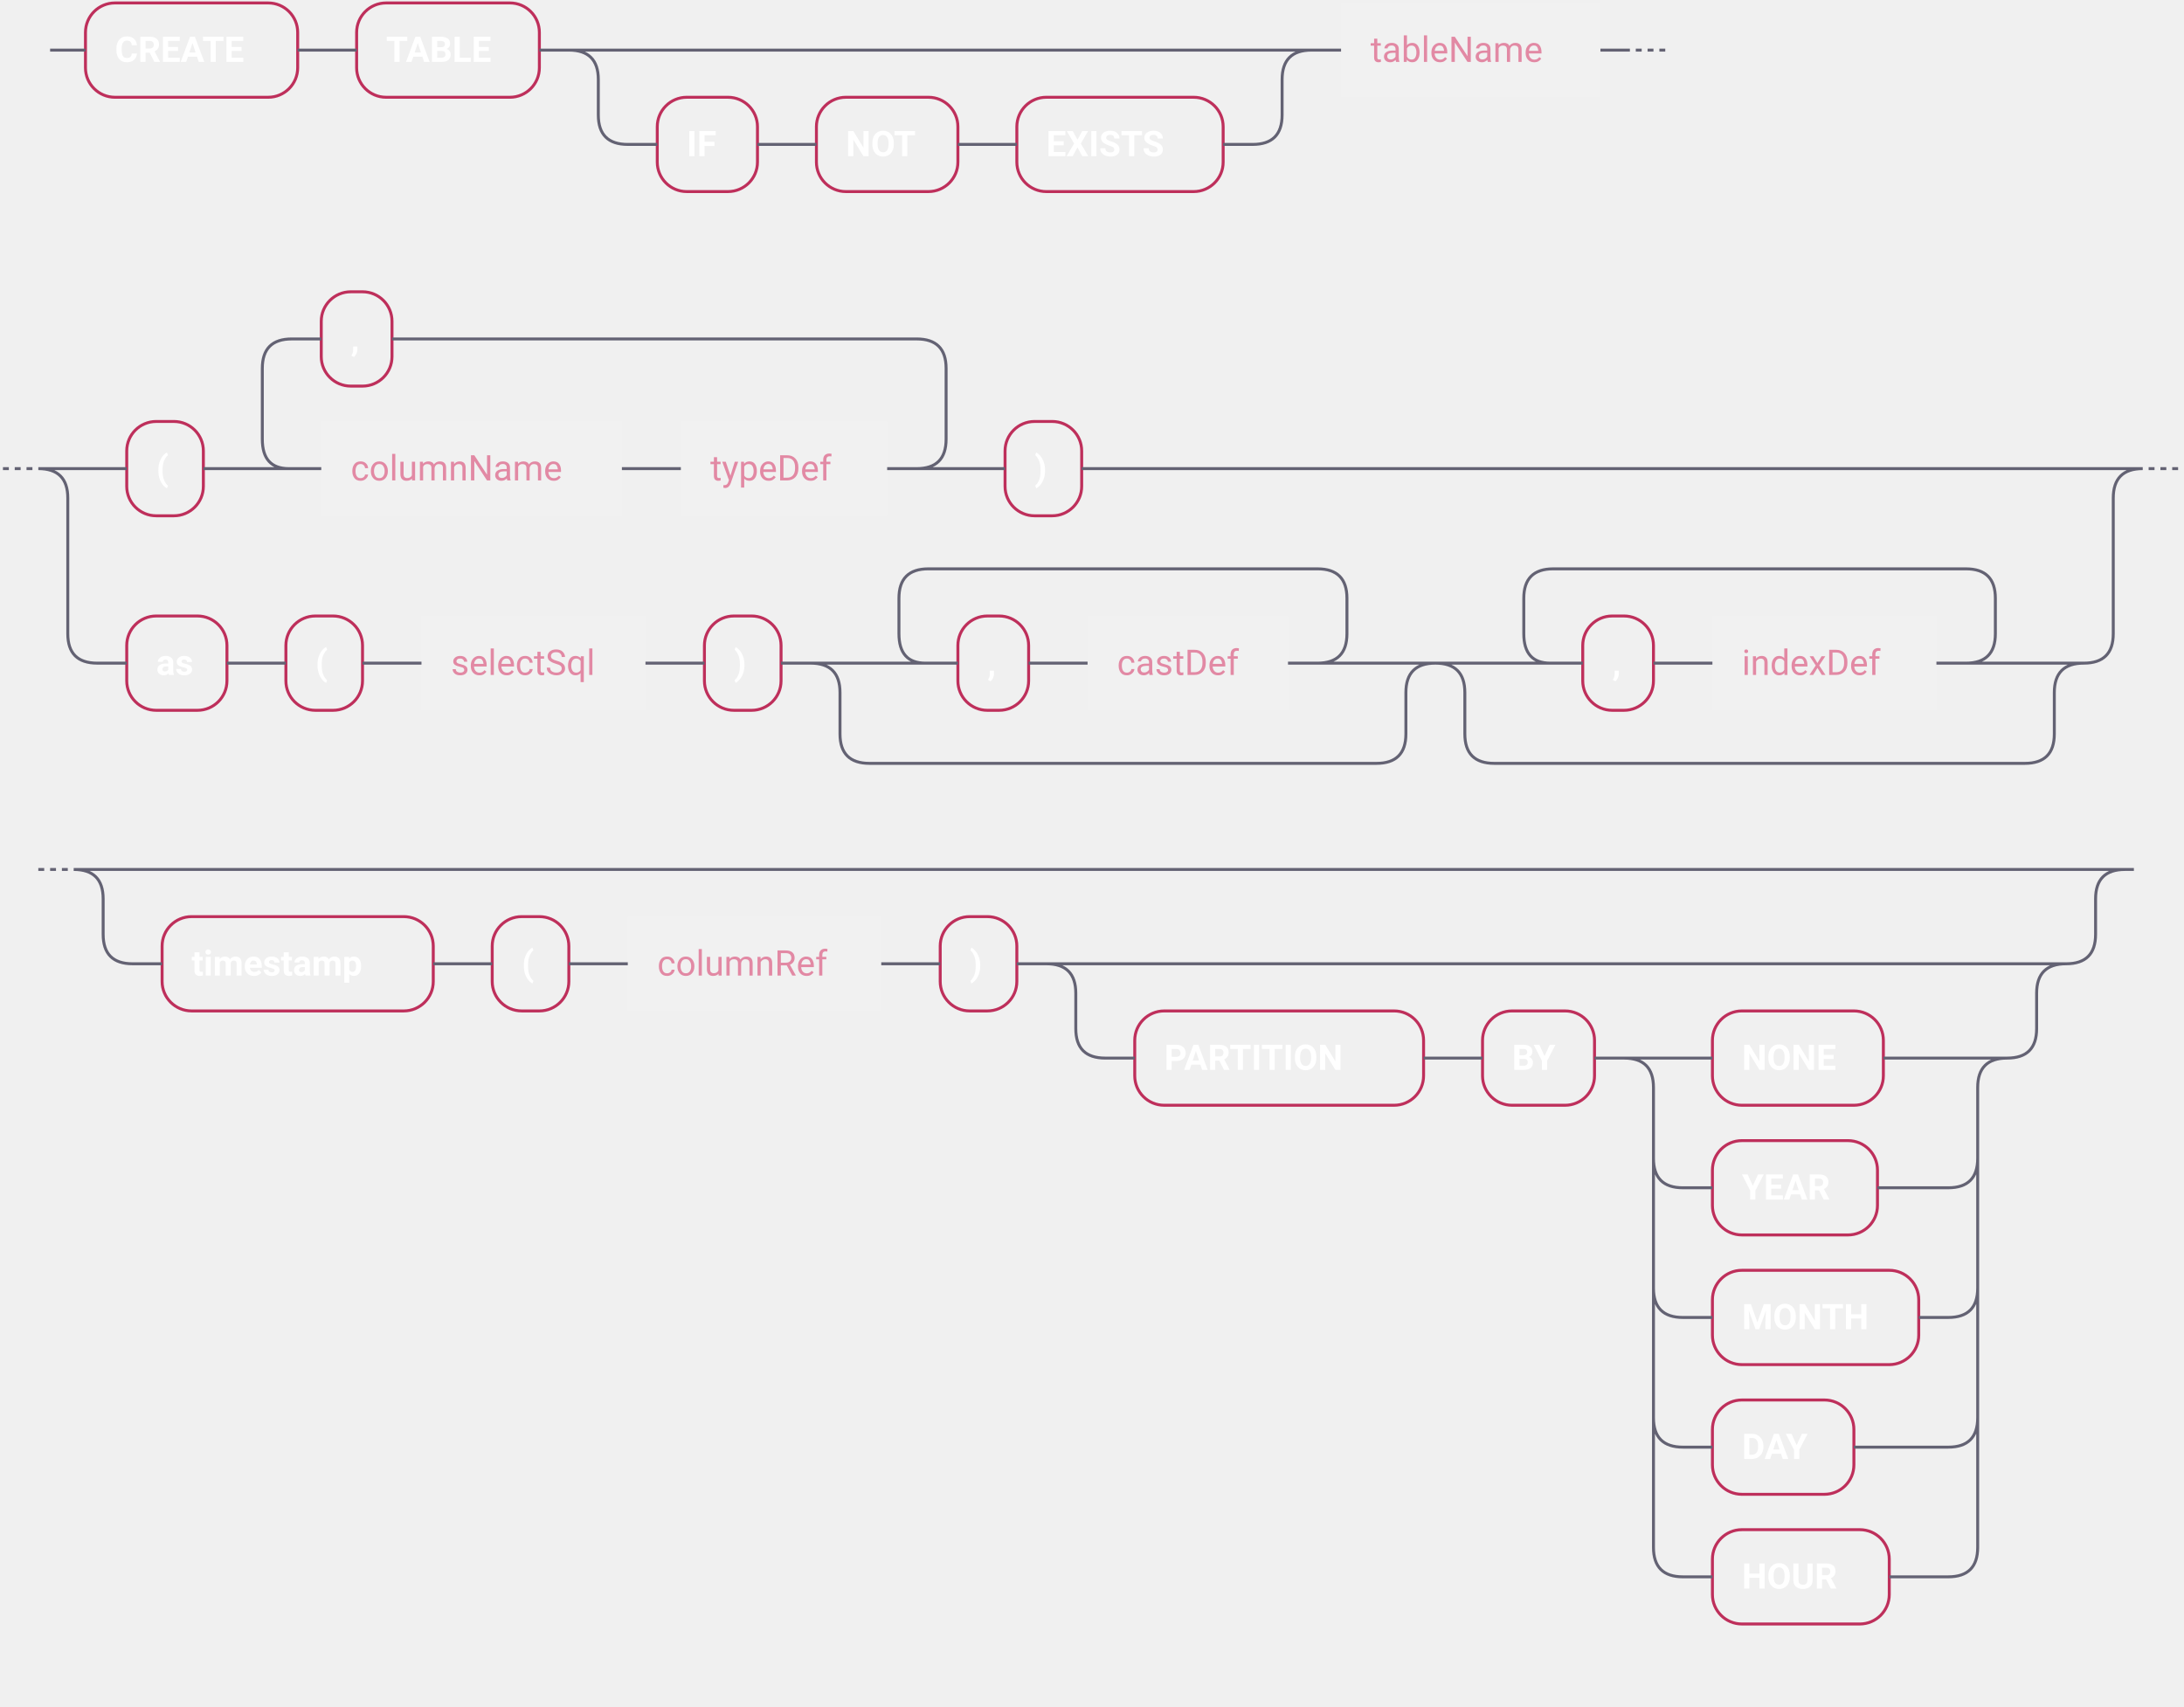
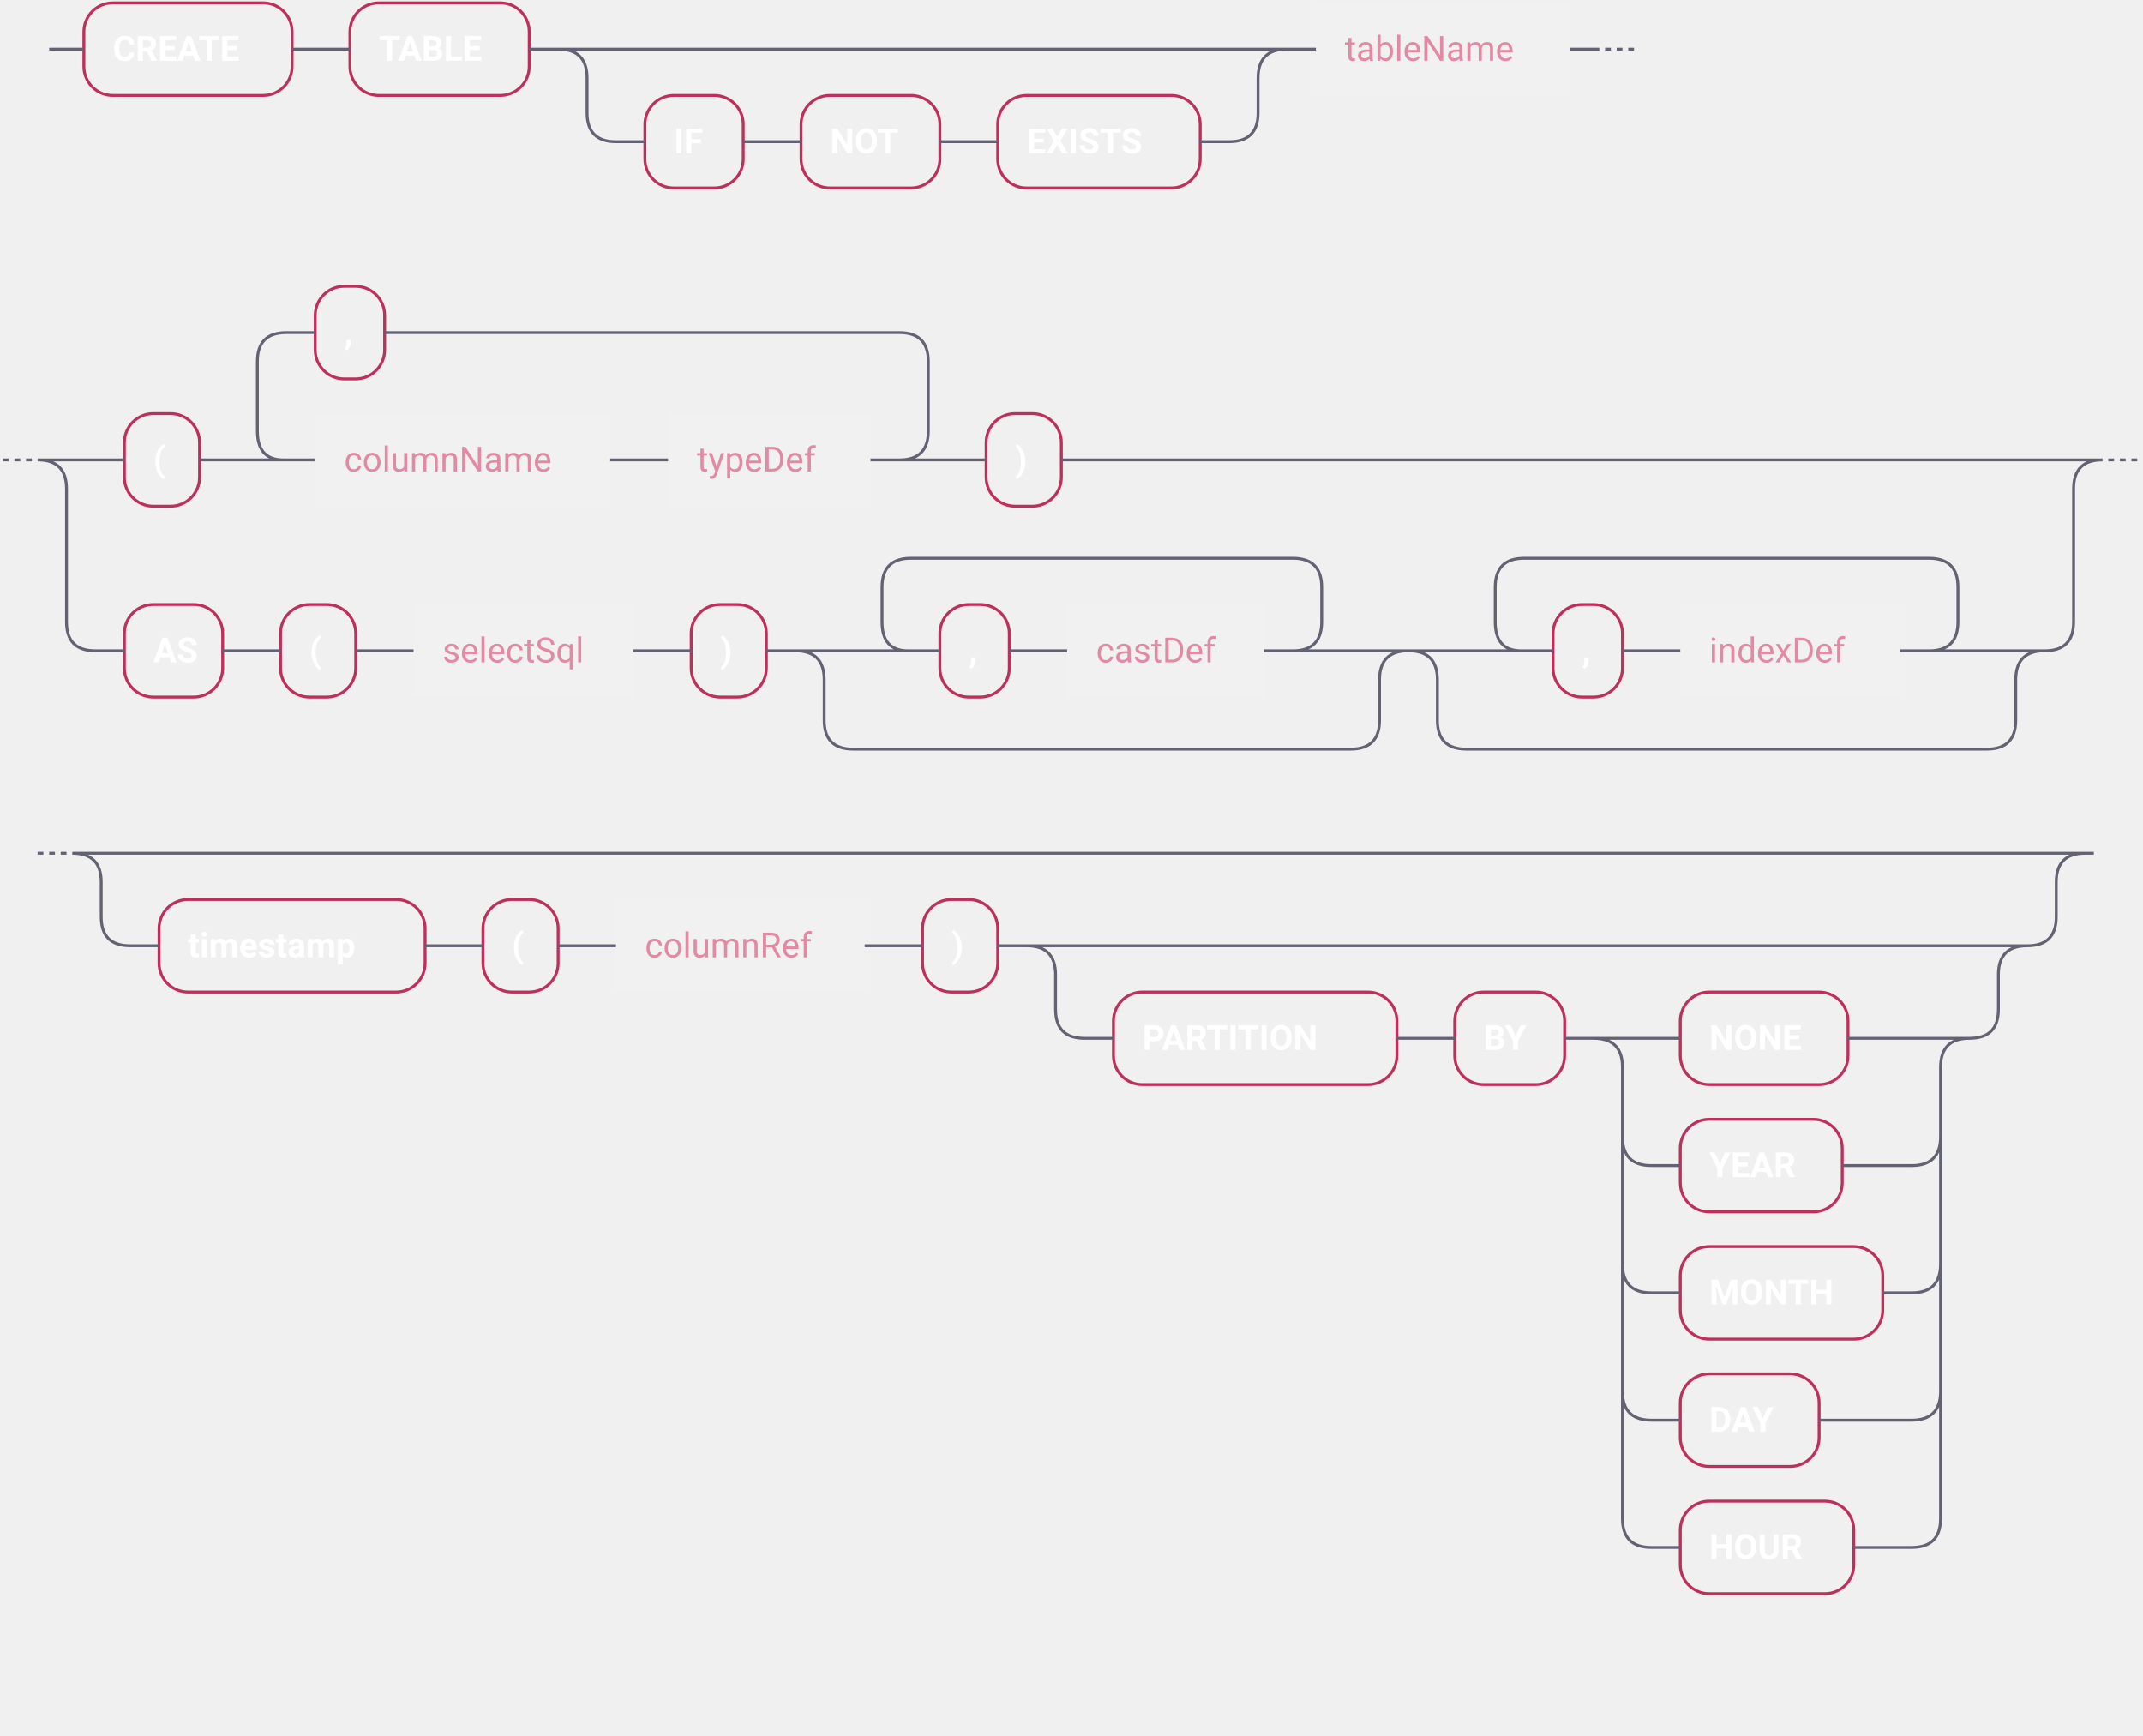
- <svg xmlns="http://www.w3.org/2000/svg" xmlns:xlink="http://www.w3.org/1999/xlink" width="741" height="579">
+ <svg xmlns="http://www.w3.org/2000/svg" xmlns:xlink="http://www.w3.org/1999/xlink" width="741" height="600">
  <defs>
    <style type="text/css">
            @namespace "http://www.w3.org/2000/svg";
            .line                 {fill: none; stroke: #636273;}
            .bold-line            {stroke: #636273; shape-rendering: crispEdges; stroke-width: 2; }
            .thin-line            {stroke: #636273; shape-rendering: crispEdges}
            .filled               {fill: #636273; stroke: none;}
            text.terminal         {font-family: -apple-system, BlinkMacSystemFont, "Segoe UI", Roboto, Ubuntu, Cantarell, Helvetica, sans-serif;
            font-size: 12px;
            fill: #ffffff;
            font-weight: bold;
            }
            text.nonterminal      {font-family: -apple-system, BlinkMacSystemFont, "Segoe UI", Roboto, Ubuntu, Cantarell, Helvetica, sans-serif;
            font-size: 12px;
            fill: #e289a4;
            font-weight: normal;
            }
            text.regexp           {font-family: -apple-system, BlinkMacSystemFont, "Segoe UI", Roboto, Ubuntu, Cantarell, Helvetica, sans-serif;
            font-size: 12px;
            fill: #00141F;
            font-weight: normal;
            }
            rect, circle, polygon {fill: none; stroke: none;}
            rect.terminal         {fill: none; stroke: #be2f5b;}
            rect.nonterminal      {fill: rgba(255,255,255,0.1); stroke: none;}
            rect.text             {fill: none; stroke: none;}
            polygon.regexp        {fill: #C7ECFF; stroke: #038cbc;}
        </style>
  </defs>
  <polygon points="9 17 1 13 1 21" />
  <polygon points="17 17 9 13 9 21" />
  <rect x="31" y="3" width="72" height="32" rx="10" />
  <rect x="29" y="1" width="72" height="32" class="terminal" rx="10" />
  <text class="terminal" x="39" y="21">CREATE</text>
  <rect x="123" y="3" width="62" height="32" rx="10" />
  <rect x="121" y="1" width="62" height="32" class="terminal" rx="10" />
  <text class="terminal" x="131" y="21">TABLE</text>
  <rect x="225" y="35" width="34" height="32" rx="10" />
  <rect x="223" y="33" width="34" height="32" class="terminal" rx="10" />
  <text class="terminal" x="233" y="53">IF</text>
  <rect x="279" y="35" width="48" height="32" rx="10" />
  <rect x="277" y="33" width="48" height="32" class="terminal" rx="10" />
  <text class="terminal" x="287" y="53">NOT</text>
  <rect x="347" y="35" width="70" height="32" rx="10" />
  <rect x="345" y="33" width="70" height="32" class="terminal" rx="10" />
  <text class="terminal" x="355" y="53">EXISTS</text>
  <a xlink:href="#tableName" xlink:title="tableName">
    <rect x="457" y="3" width="88" height="32" />
    <rect x="455" y="1" width="88" height="32" class="nonterminal" />
    <text class="nonterminal" x="465" y="21">tableName</text>
  </a>
  <rect x="45" y="145" width="26" height="32" rx="10" />
  <rect x="43" y="143" width="26" height="32" class="terminal" rx="10" />
  <text class="terminal" x="53" y="163">(</text>
  <a xlink:href="#columnName" xlink:title="columnName">
    <rect x="111" y="145" width="102" height="32" />
    <rect x="109" y="143" width="102" height="32" class="nonterminal" />
    <text class="nonterminal" x="119" y="163">columnName</text>
  </a>
  <a xlink:href="#typeDef" xlink:title="typeDef">
    <rect x="233" y="145" width="70" height="32" />
    <rect x="231" y="143" width="70" height="32" class="nonterminal" />
    <text class="nonterminal" x="241" y="163">typeDef</text>
  </a>
  <rect x="111" y="101" width="24" height="32" rx="10" />
  <rect x="109" y="99" width="24" height="32" class="terminal" rx="10" />
  <text class="terminal" x="119" y="119">,</text>
  <rect x="343" y="145" width="26" height="32" rx="10" />
  <rect x="341" y="143" width="26" height="32" class="terminal" rx="10" />
  <text class="terminal" x="351" y="163">)</text>
  <rect x="45" y="211" width="34" height="32" rx="10" />
  <rect x="43" y="209" width="34" height="32" class="terminal" rx="10" />
-   <text class="terminal" x="53" y="229">as</text>
+   <text class="terminal" x="53" y="229">AS</text>
  <rect x="99" y="211" width="26" height="32" rx="10" />
  <rect x="97" y="209" width="26" height="32" class="terminal" rx="10" />
  <text class="terminal" x="107" y="229">(</text>
  <a xlink:href="#selectSql" xlink:title="selectSql">
    <rect x="145" y="211" width="76" height="32" />
    <rect x="143" y="209" width="76" height="32" class="nonterminal" />
    <text class="nonterminal" x="153" y="229">selectSql</text>
  </a>
  <rect x="241" y="211" width="26" height="32" rx="10" />
  <rect x="239" y="209" width="26" height="32" class="terminal" rx="10" />
  <text class="terminal" x="249" y="229">)</text>
  <rect x="327" y="211" width="24" height="32" rx="10" />
  <rect x="325" y="209" width="24" height="32" class="terminal" rx="10" />
  <text class="terminal" x="335" y="229">,</text>
  <a xlink:href="#castDef" xlink:title="castDef">
    <rect x="371" y="211" width="68" height="32" />
    <rect x="369" y="209" width="68" height="32" class="nonterminal" />
    <text class="nonterminal" x="379" y="229">castDef</text>
  </a>
  <rect x="539" y="211" width="24" height="32" rx="10" />
  <rect x="537" y="209" width="24" height="32" class="terminal" rx="10" />
  <text class="terminal" x="547" y="229">,</text>
  <a xlink:href="#indexDef" xlink:title="indexDef">
    <rect x="583" y="211" width="76" height="32" />
    <rect x="581" y="209" width="76" height="32" class="nonterminal" />
    <text class="nonterminal" x="591" y="229">indexDef</text>
  </a>
  <rect x="57" y="313" width="92" height="32" rx="10" />
  <rect x="55" y="311" width="92" height="32" class="terminal" rx="10" />
  <text class="terminal" x="65" y="331">timestamp</text>
  <rect x="169" y="313" width="26" height="32" rx="10" />
  <rect x="167" y="311" width="26" height="32" class="terminal" rx="10" />
  <text class="terminal" x="177" y="331">(</text>
  <a xlink:href="#columnRef" xlink:title="columnRef">
    <rect x="215" y="313" width="86" height="32" />
    <rect x="213" y="311" width="86" height="32" class="nonterminal" />
    <text class="nonterminal" x="223" y="331">columnRef</text>
  </a>
  <rect x="321" y="313" width="26" height="32" rx="10" />
  <rect x="319" y="311" width="26" height="32" class="terminal" rx="10" />
  <text class="terminal" x="329" y="331">)</text>
  <rect x="387" y="345" width="98" height="32" rx="10" />
  <rect x="385" y="343" width="98" height="32" class="terminal" rx="10" />
  <text class="terminal" x="395" y="363">PARTITION</text>
  <rect x="505" y="345" width="38" height="32" rx="10" />
  <rect x="503" y="343" width="38" height="32" class="terminal" rx="10" />
  <text class="terminal" x="513" y="363">BY</text>
  <rect x="583" y="345" width="58" height="32" rx="10" />
  <rect x="581" y="343" width="58" height="32" class="terminal" rx="10" />
  <text class="terminal" x="591" y="363">NONE</text>
  <rect x="583" y="389" width="56" height="32" rx="10" />
  <rect x="581" y="387" width="56" height="32" class="terminal" rx="10" />
  <text class="terminal" x="591" y="407">YEAR</text>
  <rect x="583" y="433" width="70" height="32" rx="10" />
  <rect x="581" y="431" width="70" height="32" class="terminal" rx="10" />
  <text class="terminal" x="591" y="451">MONTH</text>
  <rect x="583" y="477" width="48" height="32" rx="10" />
  <rect x="581" y="475" width="48" height="32" class="terminal" rx="10" />
  <text class="terminal" x="591" y="495">DAY</text>
  <rect x="583" y="521" width="60" height="32" rx="10" />
  <rect x="581" y="519" width="60" height="32" class="terminal" rx="10" />
  <text class="terminal" x="591" y="539">HOUR</text>
  <path class="line" d="m17 17 h2 m0 0 h10 m72 0 h10 m0 0 h10 m62 0 h10 m20 0 h10 m0 0 h202 m-232 0 h20 m212 0 h20 m-252 0 q10 0 10 10 m232 0 q0 -10 10 -10 m-242 10 v12 m232 0 v-12 m-232 12 q0 10 10 10 m212 0 q10 0 10 -10 m-222 10 h10 m34 0 h10 m0 0 h10 m48 0 h10 m0 0 h10 m70 0 h10 m20 -32 h10 m88 0 h10 m2 0 l2 0 m2 0 l2 0 m2 0 l2 0 m-564 142 l2 0 m2 0 l2 0 m2 0 l2 0 m22 0 h10 m26 0 h10 m20 0 h10 m102 0 h10 m0 0 h10 m70 0 h10 m-232 0 l20 0 m-1 0 q-9 0 -9 -10 l0 -24 q0 -10 10 -10 m212 44 l20 0 m-20 0 q10 0 10 -10 l0 -24 q0 -10 -10 -10 m-212 0 h10 m24 0 h10 m0 0 h168 m20 44 h10 m26 0 h10 m0 0 h330 m-694 0 h20 m674 0 h20 m-714 0 q10 0 10 10 m694 0 q0 -10 10 -10 m-704 10 v46 m694 0 v-46 m-694 46 q0 10 10 10 m674 0 q10 0 10 -10 m-684 10 h10 m34 0 h10 m0 0 h10 m26 0 h10 m0 0 h10 m76 0 h10 m0 0 h10 m26 0 h10 m40 0 h10 m24 0 h10 m0 0 h10 m68 0 h10 m-152 0 l20 0 m-1 0 q-9 0 -9 -10 l0 -12 q0 -10 10 -10 m132 32 l20 0 m-20 0 q10 0 10 -10 l0 -12 q0 -10 -10 -10 m-132 0 h10 m0 0 h122 m-172 32 h20 m172 0 h20 m-212 0 q10 0 10 10 m192 0 q0 -10 10 -10 m-202 10 v14 m192 0 v-14 m-192 14 q0 10 10 10 m172 0 q10 0 10 -10 m-182 10 h10 m0 0 h162 m60 -34 h10 m24 0 h10 m0 0 h10 m76 0 h10 m-160 0 l20 0 m-1 0 q-9 0 -9 -10 l0 -12 q0 -10 10 -10 m140 32 l20 0 m-20 0 q10 0 10 -10 l0 -12 q0 -10 -10 -10 m-140 0 h10 m0 0 h130 m-180 32 h20 m180 0 h20 m-220 0 q10 0 10 10 m200 0 q0 -10 10 -10 m-210 10 v14 m200 0 v-14 m-200 14 q0 10 10 10 m180 0 q10 0 10 -10 m-190 10 h10 m0 0 h170 m42 -100 l2 0 m2 0 l2 0 m2 0 l2 0 m-726 136 l2 0 m2 0 l2 0 m2 0 l2 0 m22 0 h10 m0 0 h646 m-676 0 h20 m656 0 h20 m-696 0 q10 0 10 10 m676 0 q0 -10 10 -10 m-686 10 v12 m676 0 v-12 m-676 12 q0 10 10 10 m656 0 q10 0 10 -10 m-666 10 h10 m92 0 h10 m0 0 h10 m26 0 h10 m0 0 h10 m86 0 h10 m0 0 h10 m26 0 h10 m20 0 h10 m0 0 h296 m-326 0 h20 m306 0 h20 m-346 0 q10 0 10 10 m326 0 q0 -10 10 -10 m-336 10 v12 m326 0 v-12 m-326 12 q0 10 10 10 m306 0 q10 0 10 -10 m-316 10 h10 m98 0 h10 m0 0 h10 m38 0 h10 m20 0 h10 m58 0 h10 m0 0 h12 m-110 0 h20 m90 0 h20 m-130 0 q10 0 10 10 m110 0 q0 -10 10 -10 m-120 10 v24 m110 0 v-24 m-110 24 q0 10 10 10 m90 0 q10 0 10 -10 m-100 10 h10 m56 0 h10 m0 0 h14 m-100 -10 v20 m110 0 v-20 m-110 20 v24 m110 0 v-24 m-110 24 q0 10 10 10 m90 0 q10 0 10 -10 m-100 10 h10 m70 0 h10 m-100 -10 v20 m110 0 v-20 m-110 20 v24 m110 0 v-24 m-110 24 q0 10 10 10 m90 0 q10 0 10 -10 m-100 10 h10 m48 0 h10 m0 0 h22 m-100 -10 v20 m110 0 v-20 m-110 20 v24 m110 0 v-24 m-110 24 q0 10 10 10 m90 0 q10 0 10 -10 m-100 10 h10 m60 0 h10 m0 0 h10 m63 -240 h-3" />
  <polygon points="731 295 739 291 739 299" />
  <polygon points="731 295 723 291 723 299" />
</svg>
